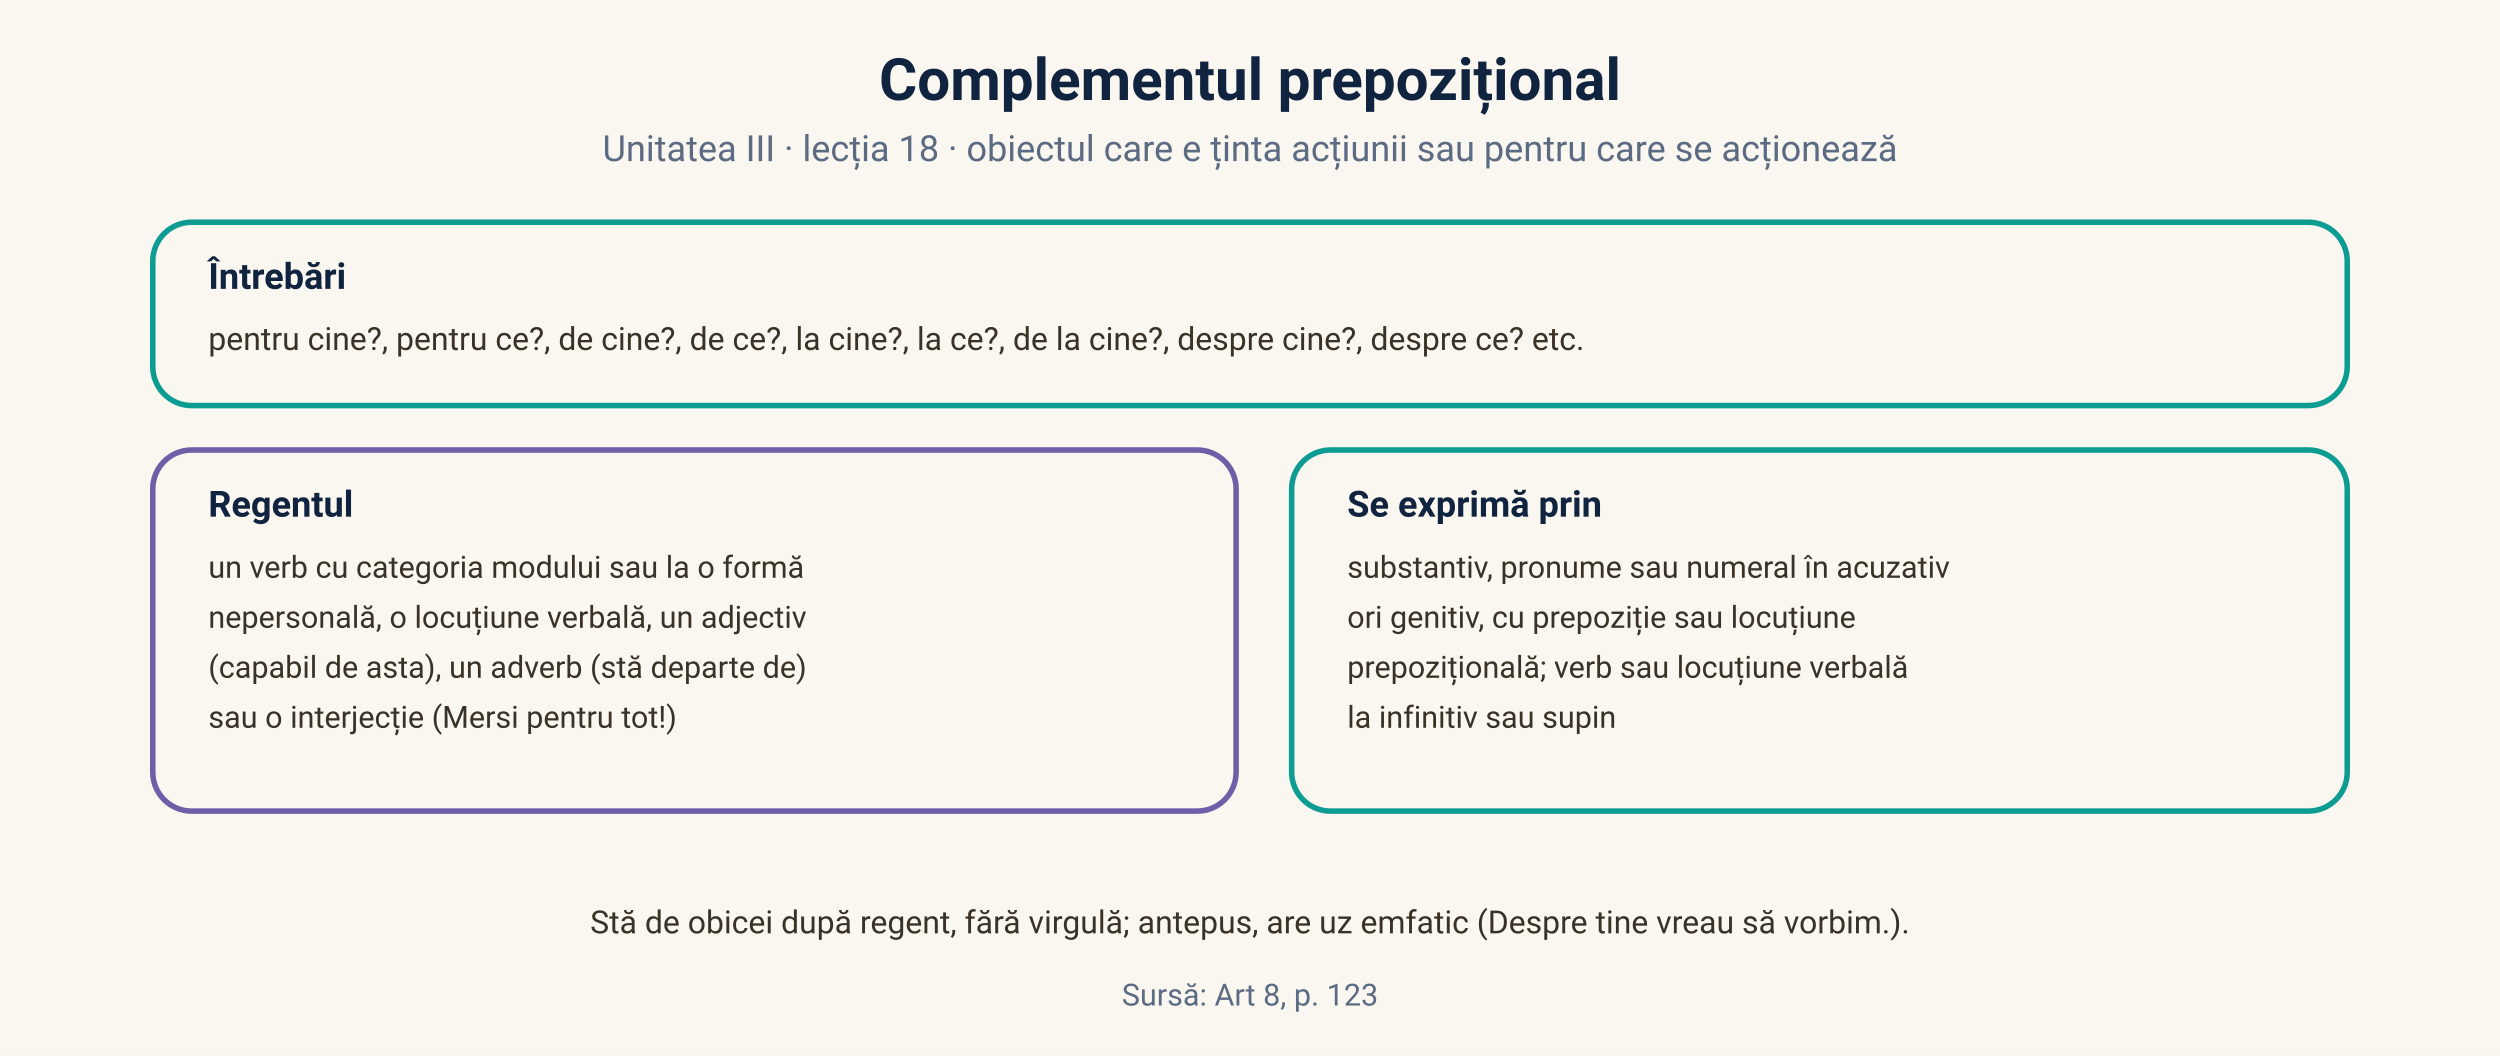
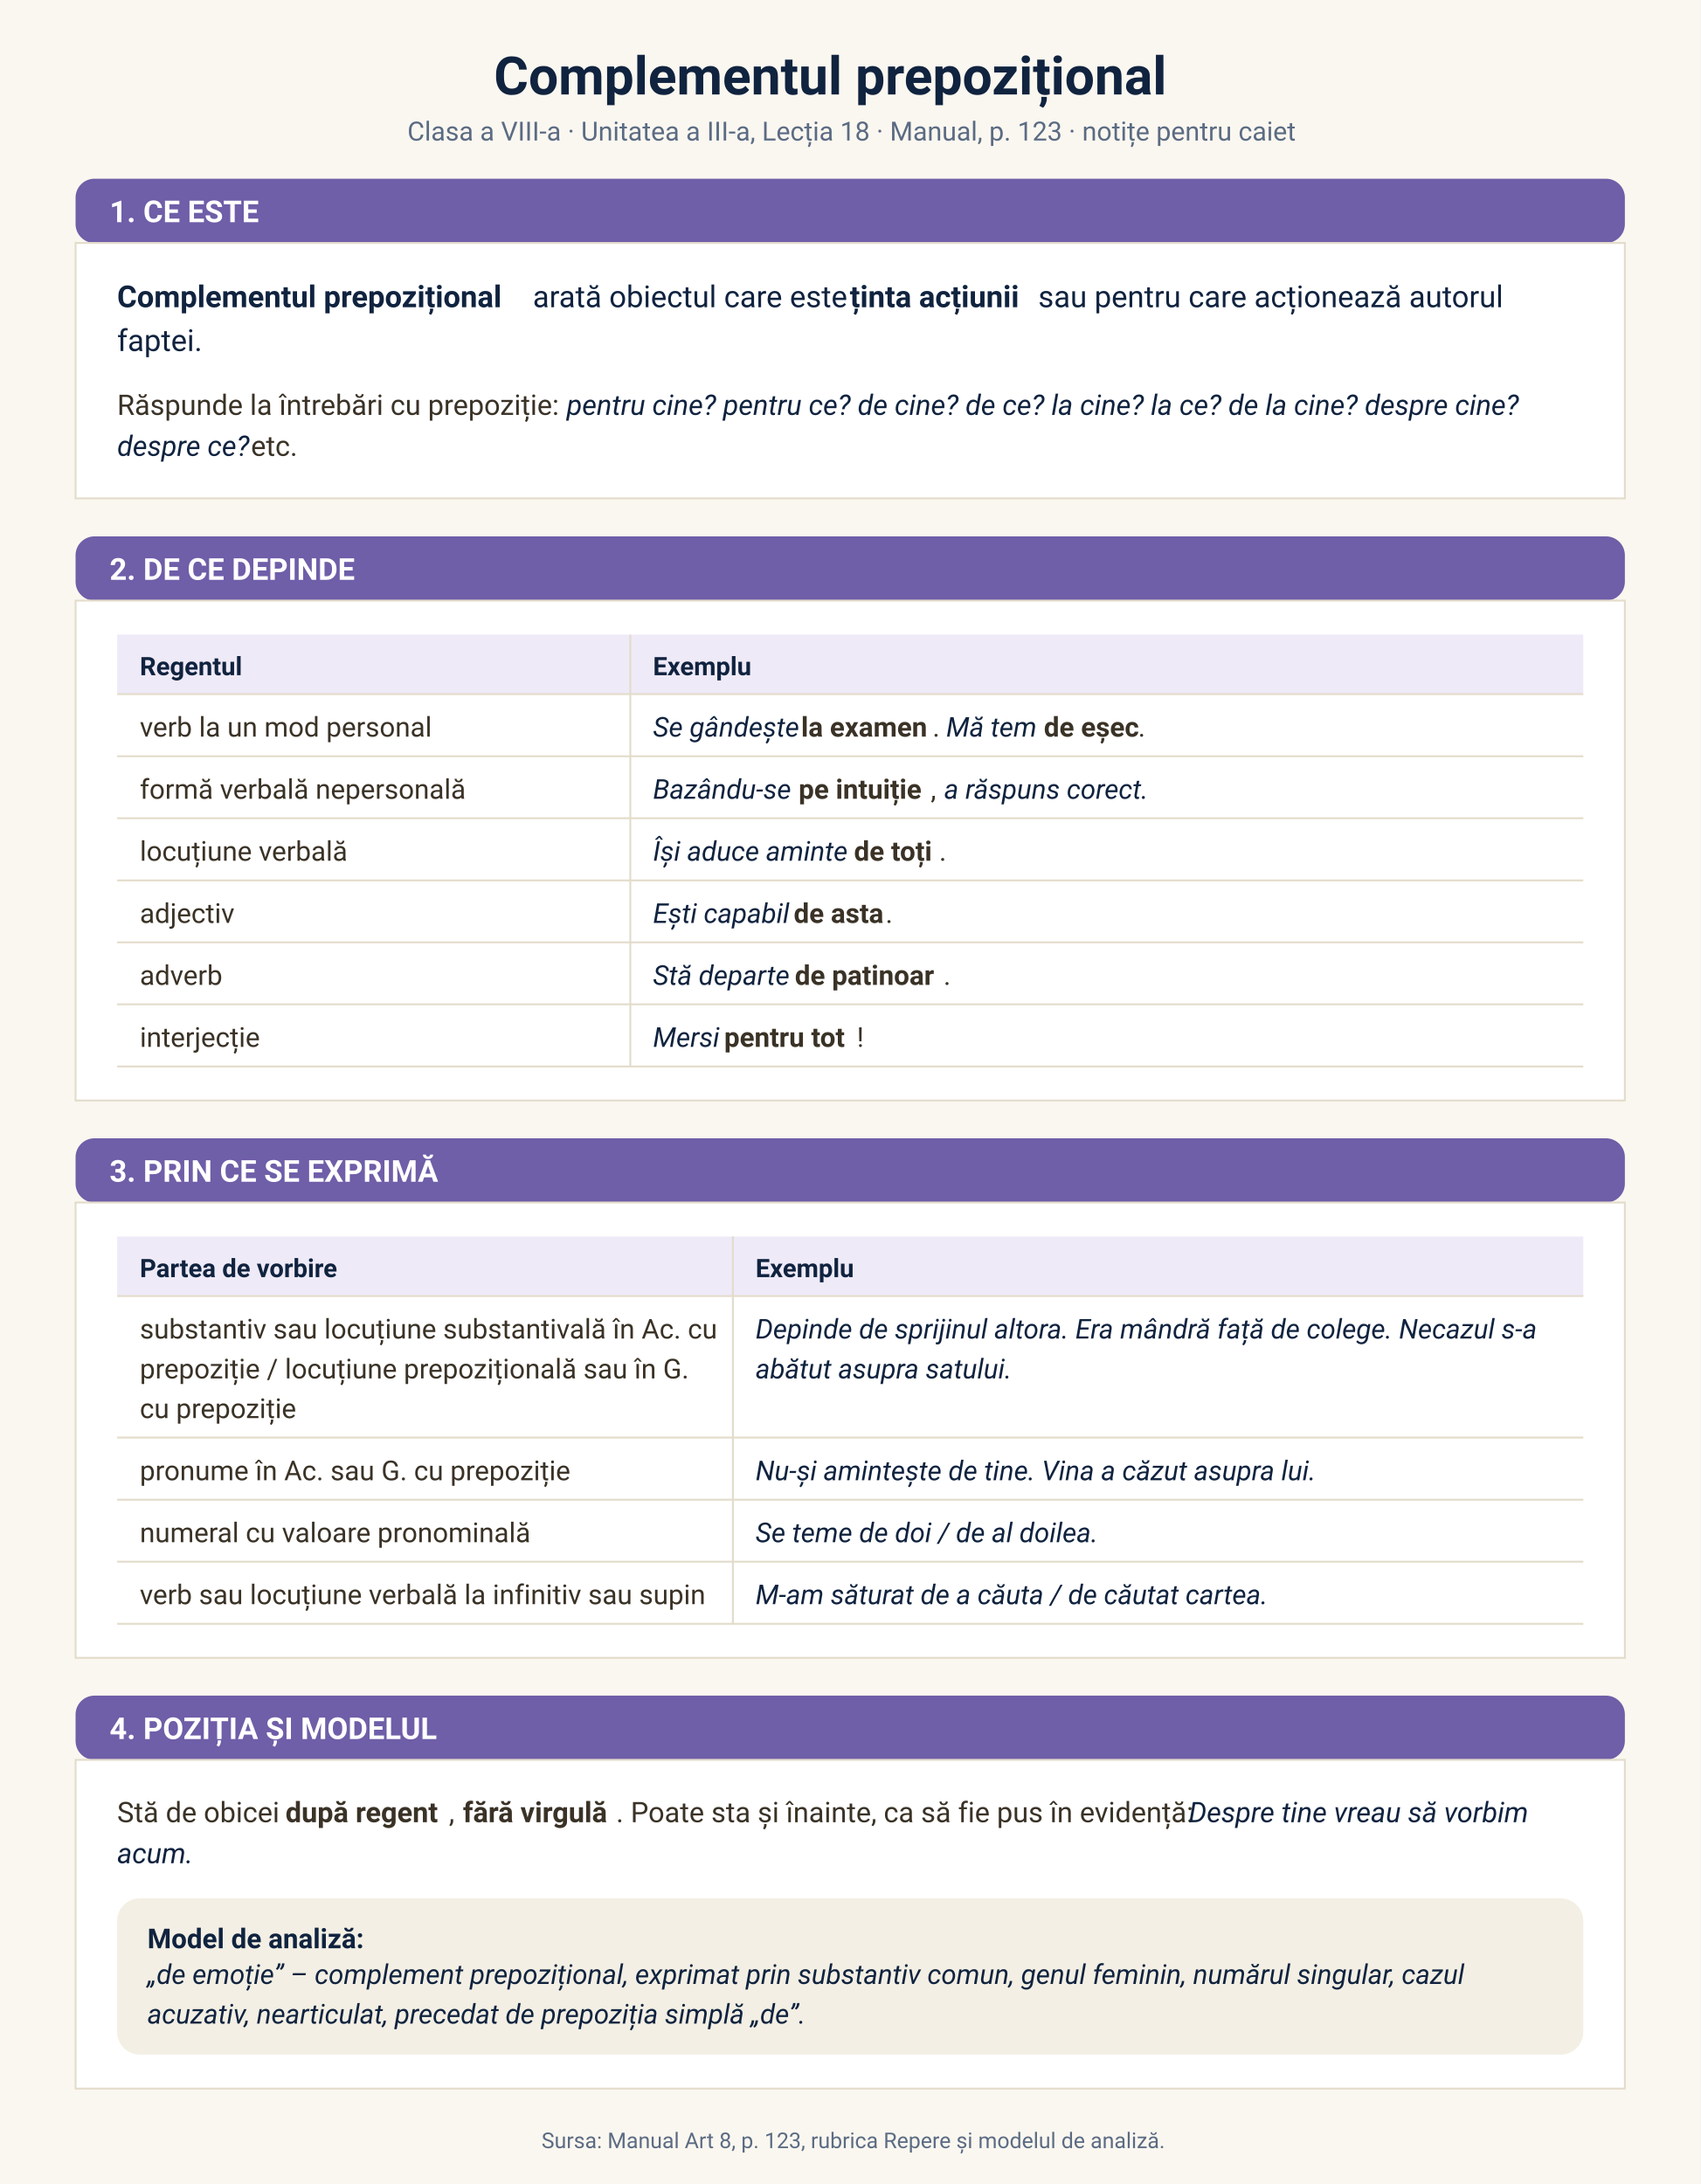
- <svg xmlns="http://www.w3.org/2000/svg" viewBox="0 0 900 380" font-family="'Segoe UI', 'Plus Jakarta Sans', -apple-system, Roboto, sans-serif">
-   <rect width="900" height="380" fill="#faf7f0" />
-   <text x="450" y="36" text-anchor="middle" font-size="21" font-weight="700" fill="#10233f">Complementul prepozițional</text>
-   <text x="450" y="58" text-anchor="middle" font-size="13" fill="#5b6b83">Unitatea III · lecția 18 · obiectul care e ținta acțiunii sau pentru care se acționează</text>
-   <rect x="55" y="80" width="790" height="66" rx="14" fill="none" stroke="#0d9c92" stroke-width="2" />
-   <text x="75" y="104" font-size="13" font-weight="700" fill="#10233f">Întrebări</text>
-   <text font-size="11.5" fill="#3a3226">
-     <tspan x="75" y="126">pentru cine?, pentru ce?, de cine?, de ce?, la cine?, la ce?, de la cine?, despre cine?, despre ce? etc.</tspan>
-   </text>
-   <rect x="55" y="162" width="390" height="130" rx="14" fill="none" stroke="#6f5ea8" stroke-width="2" />
-   <text x="75" y="186" font-size="13" font-weight="700" fill="#10233f">Regentul</text>
-   <text font-size="11" fill="#3a3226">
-     <tspan x="75" y="208">un verb cu categoria modului sau la o formă</tspan>
-     <tspan x="75" y="226">nepersonală, o locuțiune verbală, un adjectiv</tspan>
-     <tspan x="75" y="244">(capabil de asta), un adverb (stă departe de)</tspan>
-     <tspan x="75" y="262">sau o interjecție (Mersi pentru tot!)</tspan>
-   </text>
-   <rect x="465" y="162" width="380" height="130" rx="14" fill="none" stroke="#0d9c92" stroke-width="2" />
-   <text x="485" y="186" font-size="13" font-weight="700" fill="#10233f">Se exprimă prin</text>
-   <text font-size="11" fill="#3a3226">
-     <tspan x="485" y="208">substantiv, pronume sau numeral în acuzativ</tspan>
-     <tspan x="485" y="226">ori genitiv, cu prepoziție sau locuțiune</tspan>
-     <tspan x="485" y="244">prepozițională; verb sau locuțiune verbală</tspan>
-     <tspan x="485" y="262">la infinitiv sau supin</tspan>
-   </text>
-   <text x="450" y="336" text-anchor="middle" font-size="11.5" fill="#3a3226">Stă de obicei după regent, fără virgulă; antepus, are uz emfatic (Despre tine vreau să vorbim.).</text>
-   <text x="450" y="362" text-anchor="middle" font-size="11" fill="#5b6b83">Sursă: Art 8, p. 123</text>
+ <svg xmlns="http://www.w3.org/2000/svg" viewBox="0 0 900 1156" font-family="'Segoe UI', 'Plus Jakarta Sans', -apple-system, Roboto, sans-serif">
+   <rect width="900" height="1156" fill="#faf7f0" />
+   <text x="261.4" y="50.0" font-size="28" fill="#10233f" font-weight="700" textLength="377.4" lengthAdjust="spacing">Complementul prepozițional</text>
+   <text x="215.6" y="74.4" font-size="14" fill="#5b6b83" textLength="468.7" lengthAdjust="spacing">Clasa a VIII-a · Unitatea a III-a, Lecția 18 · Manual, p. 123 · notițe pentru caiet</text>
+   <rect x="40" y="94.6" width="820" height="34" rx="10" fill="#6f5ea8" />
+   <text x="58" y="117.6" font-size="16" font-weight="700" fill="#ffffff">1. CE ESTE</text>
+   <rect x="40" y="128.6" width="820" height="135.2" fill="#ffffff" stroke="#e3dccb" />
+   <text x="62.0" y="162.6" font-size="16" fill="#10233f" font-weight="700" textLength="215.7" lengthAdjust="spacing">Complementul prepozițional</text>
+   <text x="282.0" y="162.6" font-size="16" fill="#10233f" textLength="163.5" lengthAdjust="spacing">arată obiectul care este</text>
+   <text x="449.8" y="162.6" font-size="16" fill="#10233f" font-weight="700" textLength="95.4" lengthAdjust="spacing">ținta acțiunii</text>
+   <text x="549.5" y="162.6" font-size="16" fill="#10233f" textLength="243.7" lengthAdjust="spacing">sau pentru care acționează autorul</text>
+   <text x="62.0" y="185.8" font-size="16" fill="#10233f" textLength="43.7" lengthAdjust="spacing">faptei.</text>
+   <text x="62.0" y="219.6" font-size="15" fill="#3a3226" textLength="233.8" lengthAdjust="spacing">Răspunde la întrebări cu prepoziție:</text>
+   <text x="299.9" y="219.6" font-size="15" fill="#10233f" font-style="italic" textLength="499.0" lengthAdjust="spacing">pentru cine? pentru ce? de cine? de ce? la cine? la ce? de la cine? despre cine?</text>
+   <text x="62.0" y="241.3" font-size="15" fill="#10233f" font-style="italic" textLength="66.7" lengthAdjust="spacing">despre ce?</text>
+   <text x="132.8" y="241.3" font-size="15" fill="#3a3226" textLength="23.1" lengthAdjust="spacing">etc.</text>
+   <rect x="40" y="283.9" width="820" height="34" rx="10" fill="#6f5ea8" />
+   <text x="58" y="306.9" font-size="16" font-weight="700" fill="#ffffff">2. DE CE DEPINDE</text>
+   <rect x="40" y="317.9" width="820" height="264.6" fill="#ffffff" stroke="#e3dccb" />
+   <rect x="62.0" y="335.9" width="776.0" height="31.6" fill="#efeaf8" />
+   <text x="74.0" y="357.4" font-size="13.5" fill="#10233f" font-weight="700" textLength="57.2" lengthAdjust="spacing">Regentul</text>
+   <text x="345.6" y="357.4" font-size="13.5" fill="#10233f" font-weight="700" textLength="54.7" lengthAdjust="spacing">Exemplu</text>
+   <line x1="62.0" y1="367.4" x2="838.0" y2="367.4" stroke="#e3dccb" />
+   <text x="74.0" y="389.9" font-size="14.5" fill="#3a3226" textLength="155.7" lengthAdjust="spacing">verb la un mod personal</text>
+   <text x="345.6" y="389.9" font-size="14.5" fill="#10233f" font-style="italic" textLength="74.5" lengthAdjust="spacing">Se gândește</text>
+   <text x="424.0" y="389.9" font-size="14.5" fill="#3a3226" font-weight="700" textLength="69.6" lengthAdjust="spacing">la examen</text>
+   <text x="493.6" y="389.9" font-size="14.5" fill="#3a3226" textLength="3.2" lengthAdjust="spacing">.</text>
+   <text x="500.8" y="389.9" font-size="14.5" fill="#10233f" font-style="italic" textLength="47.9" lengthAdjust="spacing">Mă tem</text>
+   <text x="552.5" y="389.9" font-size="14.5" fill="#3a3226" font-weight="700" textLength="49.9" lengthAdjust="spacing">de eșec</text>
+   <text x="602.4" y="389.9" font-size="14.5" fill="#3a3226" textLength="3.2" lengthAdjust="spacing">.</text>
+   <line x1="62.0" y1="400.3" x2="838.0" y2="400.3" stroke="#e3dccb" />
+   <text x="74.0" y="422.8" font-size="14.5" fill="#3a3226" textLength="170.4" lengthAdjust="spacing">formă verbală nepersonală</text>
+   <text x="345.6" y="422.8" font-size="14.5" fill="#10233f" font-style="italic" textLength="73.2" lengthAdjust="spacing">Bazându-se</text>
+   <text x="422.7" y="422.8" font-size="14.5" fill="#3a3226" font-weight="700" textLength="69.9" lengthAdjust="spacing">pe intuiție</text>
+   <text x="492.6" y="422.8" font-size="14.5" fill="#3a3226" textLength="3.2" lengthAdjust="spacing">,</text>
+   <text x="499.7" y="422.8" font-size="14.5" fill="#10233f" font-style="italic" textLength="105.1" lengthAdjust="spacing">a răspuns corect.</text>
+   <line x1="62.0" y1="433.1" x2="838.0" y2="433.1" stroke="#e3dccb" />
+   <text x="74.0" y="455.6" font-size="14.5" fill="#3a3226" textLength="109.8" lengthAdjust="spacing">locuțiune verbală</text>
+   <text x="345.6" y="455.6" font-size="14.5" fill="#10233f" font-style="italic" textLength="102.5" lengthAdjust="spacing">Își aduce aminte</text>
+   <text x="452.0" y="455.6" font-size="14.5" fill="#3a3226" font-weight="700" textLength="45.1" lengthAdjust="spacing">de toți</text>
+   <text x="497.1" y="455.6" font-size="14.5" fill="#3a3226" textLength="3.2" lengthAdjust="spacing">.</text>
+   <line x1="62.0" y1="466.0" x2="838.0" y2="466.0" stroke="#e3dccb" />
+   <text x="74.0" y="488.5" font-size="14.5" fill="#3a3226" textLength="49.0" lengthAdjust="spacing">adjectiv</text>
+   <text x="345.6" y="488.5" font-size="14.5" fill="#10233f" font-style="italic" textLength="70.6" lengthAdjust="spacing">Ești capabil</text>
+   <text x="420.1" y="488.5" font-size="14.5" fill="#3a3226" font-weight="700" textLength="48.6" lengthAdjust="spacing">de asta</text>
+   <text x="468.7" y="488.5" font-size="14.5" fill="#3a3226" textLength="3.2" lengthAdjust="spacing">.</text>
+   <line x1="62.0" y1="498.8" x2="838.0" y2="498.8" stroke="#e3dccb" />
+   <text x="74.0" y="521.3" font-size="14.5" fill="#3a3226" textLength="44.1" lengthAdjust="spacing">adverb</text>
+   <text x="345.6" y="521.3" font-size="14.5" fill="#10233f" font-style="italic" textLength="71.2" lengthAdjust="spacing">Stă departe</text>
+   <text x="420.7" y="521.3" font-size="14.5" fill="#3a3226" font-weight="700" textLength="78.7" lengthAdjust="spacing">de patinoar</text>
+   <text x="499.4" y="521.3" font-size="14.5" fill="#3a3226" textLength="3.2" lengthAdjust="spacing">.</text>
+   <line x1="62.0" y1="531.6" x2="838.0" y2="531.6" stroke="#e3dccb" />
+   <text x="74.0" y="554.1" font-size="14.5" fill="#3a3226" textLength="62.9" lengthAdjust="spacing">interjecție</text>
+   <text x="345.6" y="554.1" font-size="14.5" fill="#10233f" font-style="italic" textLength="33.8" lengthAdjust="spacing">Mersi</text>
+   <text x="383.3" y="554.1" font-size="14.5" fill="#3a3226" font-weight="700" textLength="70.2" lengthAdjust="spacing">pentru tot</text>
+   <text x="453.5" y="554.1" font-size="14.5" fill="#3a3226" textLength="4.1" lengthAdjust="spacing">!</text>
+   <line x1="62.0" y1="564.5" x2="838.0" y2="564.5" stroke="#e3dccb" />
+   <line x1="333.6" y1="335.9" x2="333.6" y2="564.5" stroke="#e3dccb" />
+   <rect x="40" y="602.5" width="820" height="34" rx="10" fill="#6f5ea8" />
+   <text x="58" y="625.5" font-size="16" font-weight="700" fill="#ffffff">3. PRIN CE SE EXPRIMĂ</text>
+   <rect x="40" y="636.5" width="820" height="241.0" fill="#ffffff" stroke="#e3dccb" />
+   <rect x="62.0" y="654.5" width="776.0" height="31.6" fill="#efeaf8" />
+   <text x="74.0" y="676.0" font-size="13.5" fill="#10233f" font-weight="700" textLength="109.8" lengthAdjust="spacing">Partea de vorbire</text>
+   <text x="399.9" y="676.0" font-size="13.5" fill="#10233f" font-weight="700" textLength="54.7" lengthAdjust="spacing">Exemplu</text>
+   <line x1="62.0" y1="686.0" x2="838.0" y2="686.0" stroke="#e3dccb" />
+   <text x="74.0" y="708.5" font-size="14.5" fill="#3a3226" textLength="298.8" lengthAdjust="spacing">substantiv sau locuțiune substantivală în Ac. cu</text>
+   <text x="74.0" y="729.6" font-size="14.5" fill="#3a3226" textLength="291.3" lengthAdjust="spacing">prepoziție / locuțiune prepozițională sau în G.</text>
+   <text x="74.0" y="750.6" font-size="14.5" fill="#3a3226" textLength="83.1" lengthAdjust="spacing">cu prepoziție</text>
+   <text x="399.9" y="708.5" font-size="14.5" fill="#10233f" font-style="italic" textLength="418.8" lengthAdjust="spacing">Depinde de sprijinul altora. Era mândră față de colege. Necazul s-a</text>
+   <text x="399.9" y="729.6" font-size="14.5" fill="#10233f" font-style="italic" textLength="136.6" lengthAdjust="spacing">abătut asupra satului.</text>
+   <line x1="62.0" y1="760.9" x2="838.0" y2="760.9" stroke="#e3dccb" />
+   <text x="74.0" y="783.5" font-size="14.5" fill="#3a3226" textLength="227.4" lengthAdjust="spacing">pronume în Ac. sau G. cu prepoziție</text>
+   <text x="399.9" y="783.5" font-size="14.5" fill="#10233f" font-style="italic" textLength="300.6" lengthAdjust="spacing">Nu-și amintește de tine. Vina a căzut asupra lui.</text>
+   <line x1="62.0" y1="793.8" x2="838.0" y2="793.8" stroke="#e3dccb" />
+   <text x="74.0" y="816.3" font-size="14.5" fill="#3a3226" textLength="207.0" lengthAdjust="spacing">numeral cu valoare pronominală</text>
+   <text x="399.9" y="816.3" font-size="14.5" fill="#10233f" font-style="italic" textLength="181.1" lengthAdjust="spacing">Se teme de doi / de al doilea.</text>
+   <line x1="62.0" y1="826.6" x2="838.0" y2="826.6" stroke="#e3dccb" />
+   <text x="74.0" y="849.1" font-size="14.5" fill="#3a3226" textLength="297.2" lengthAdjust="spacing">verb sau locuțiune verbală la infinitiv sau supin</text>
+   <text x="399.9" y="849.1" font-size="14.5" fill="#10233f" font-style="italic" textLength="273.3" lengthAdjust="spacing">M-am săturat de a căuta / de căutat cartea.</text>
+   <line x1="62.0" y1="859.5" x2="838.0" y2="859.5" stroke="#e3dccb" />
+   <line x1="387.9" y1="654.5" x2="387.9" y2="859.5" stroke="#e3dccb" />
+   <rect x="40" y="897.5" width="820" height="34" rx="10" fill="#6f5ea8" />
+   <text x="58" y="920.5" font-size="16" font-weight="700" fill="#ffffff">4. POZIȚIA ȘI MODELUL</text>
+   <rect x="40" y="931.5" width="820" height="174.0" fill="#ffffff" stroke="#e3dccb" />
+   <text x="62.0" y="964.5" font-size="15" fill="#3a3226" textLength="85.0" lengthAdjust="spacing">Stă de obicei</text>
+   <text x="151.1" y="964.5" font-size="15" fill="#3a3226" font-weight="700" textLength="86.5" lengthAdjust="spacing">după regent</text>
+   <text x="237.6" y="964.5" font-size="15" fill="#3a3226" textLength="3.3" lengthAdjust="spacing">,</text>
+   <text x="245.0" y="964.5" font-size="15" fill="#3a3226" font-weight="700" textLength="81.2" lengthAdjust="spacing">fără virgulă</text>
+   <text x="326.1" y="964.5" font-size="15" fill="#3a3226" textLength="298.9" lengthAdjust="spacing">. Poate sta și înainte, ca să fie pus în evidență:</text>
+   <text x="629.1" y="964.5" font-size="15" fill="#10233f" font-style="italic" textLength="181.3" lengthAdjust="spacing">Despre tine vreau să vorbim</text>
+   <text x="62.0" y="986.2" font-size="15" fill="#10233f" font-style="italic" textLength="39.3" lengthAdjust="spacing">acum.</text>
+   <rect x="62.0" y="1004.8" width="776.0" height="82.7" rx="12" fill="#f3efe4" />
+   <text x="78.0" y="1031.2" font-size="14.5" fill="#10233f" font-weight="700" textLength="119.9" lengthAdjust="spacing">Model de analiză:</text>
+   <text x="78.0" y="1050.1" font-size="14.5" fill="#10233f" font-style="italic" textLength="705.4" lengthAdjust="spacing">„de emoție” – complement prepozițional, exprimat prin substantiv comun, genul feminin, numărul singular, cazul</text>
+   <text x="78.0" y="1071.1" font-size="14.5" fill="#10233f" font-style="italic" textLength="350.7" lengthAdjust="spacing">acuzativ, nearticulat, precedat de prepoziția simplă „de”.</text>
+   <text x="286.6" y="1137.0" font-size="11.5" fill="#5b6b83" textLength="326.8" lengthAdjust="spacing">Sursa: Manual Art 8, p. 123, rubrica Repere și modelul de analiză.</text>
</svg>
